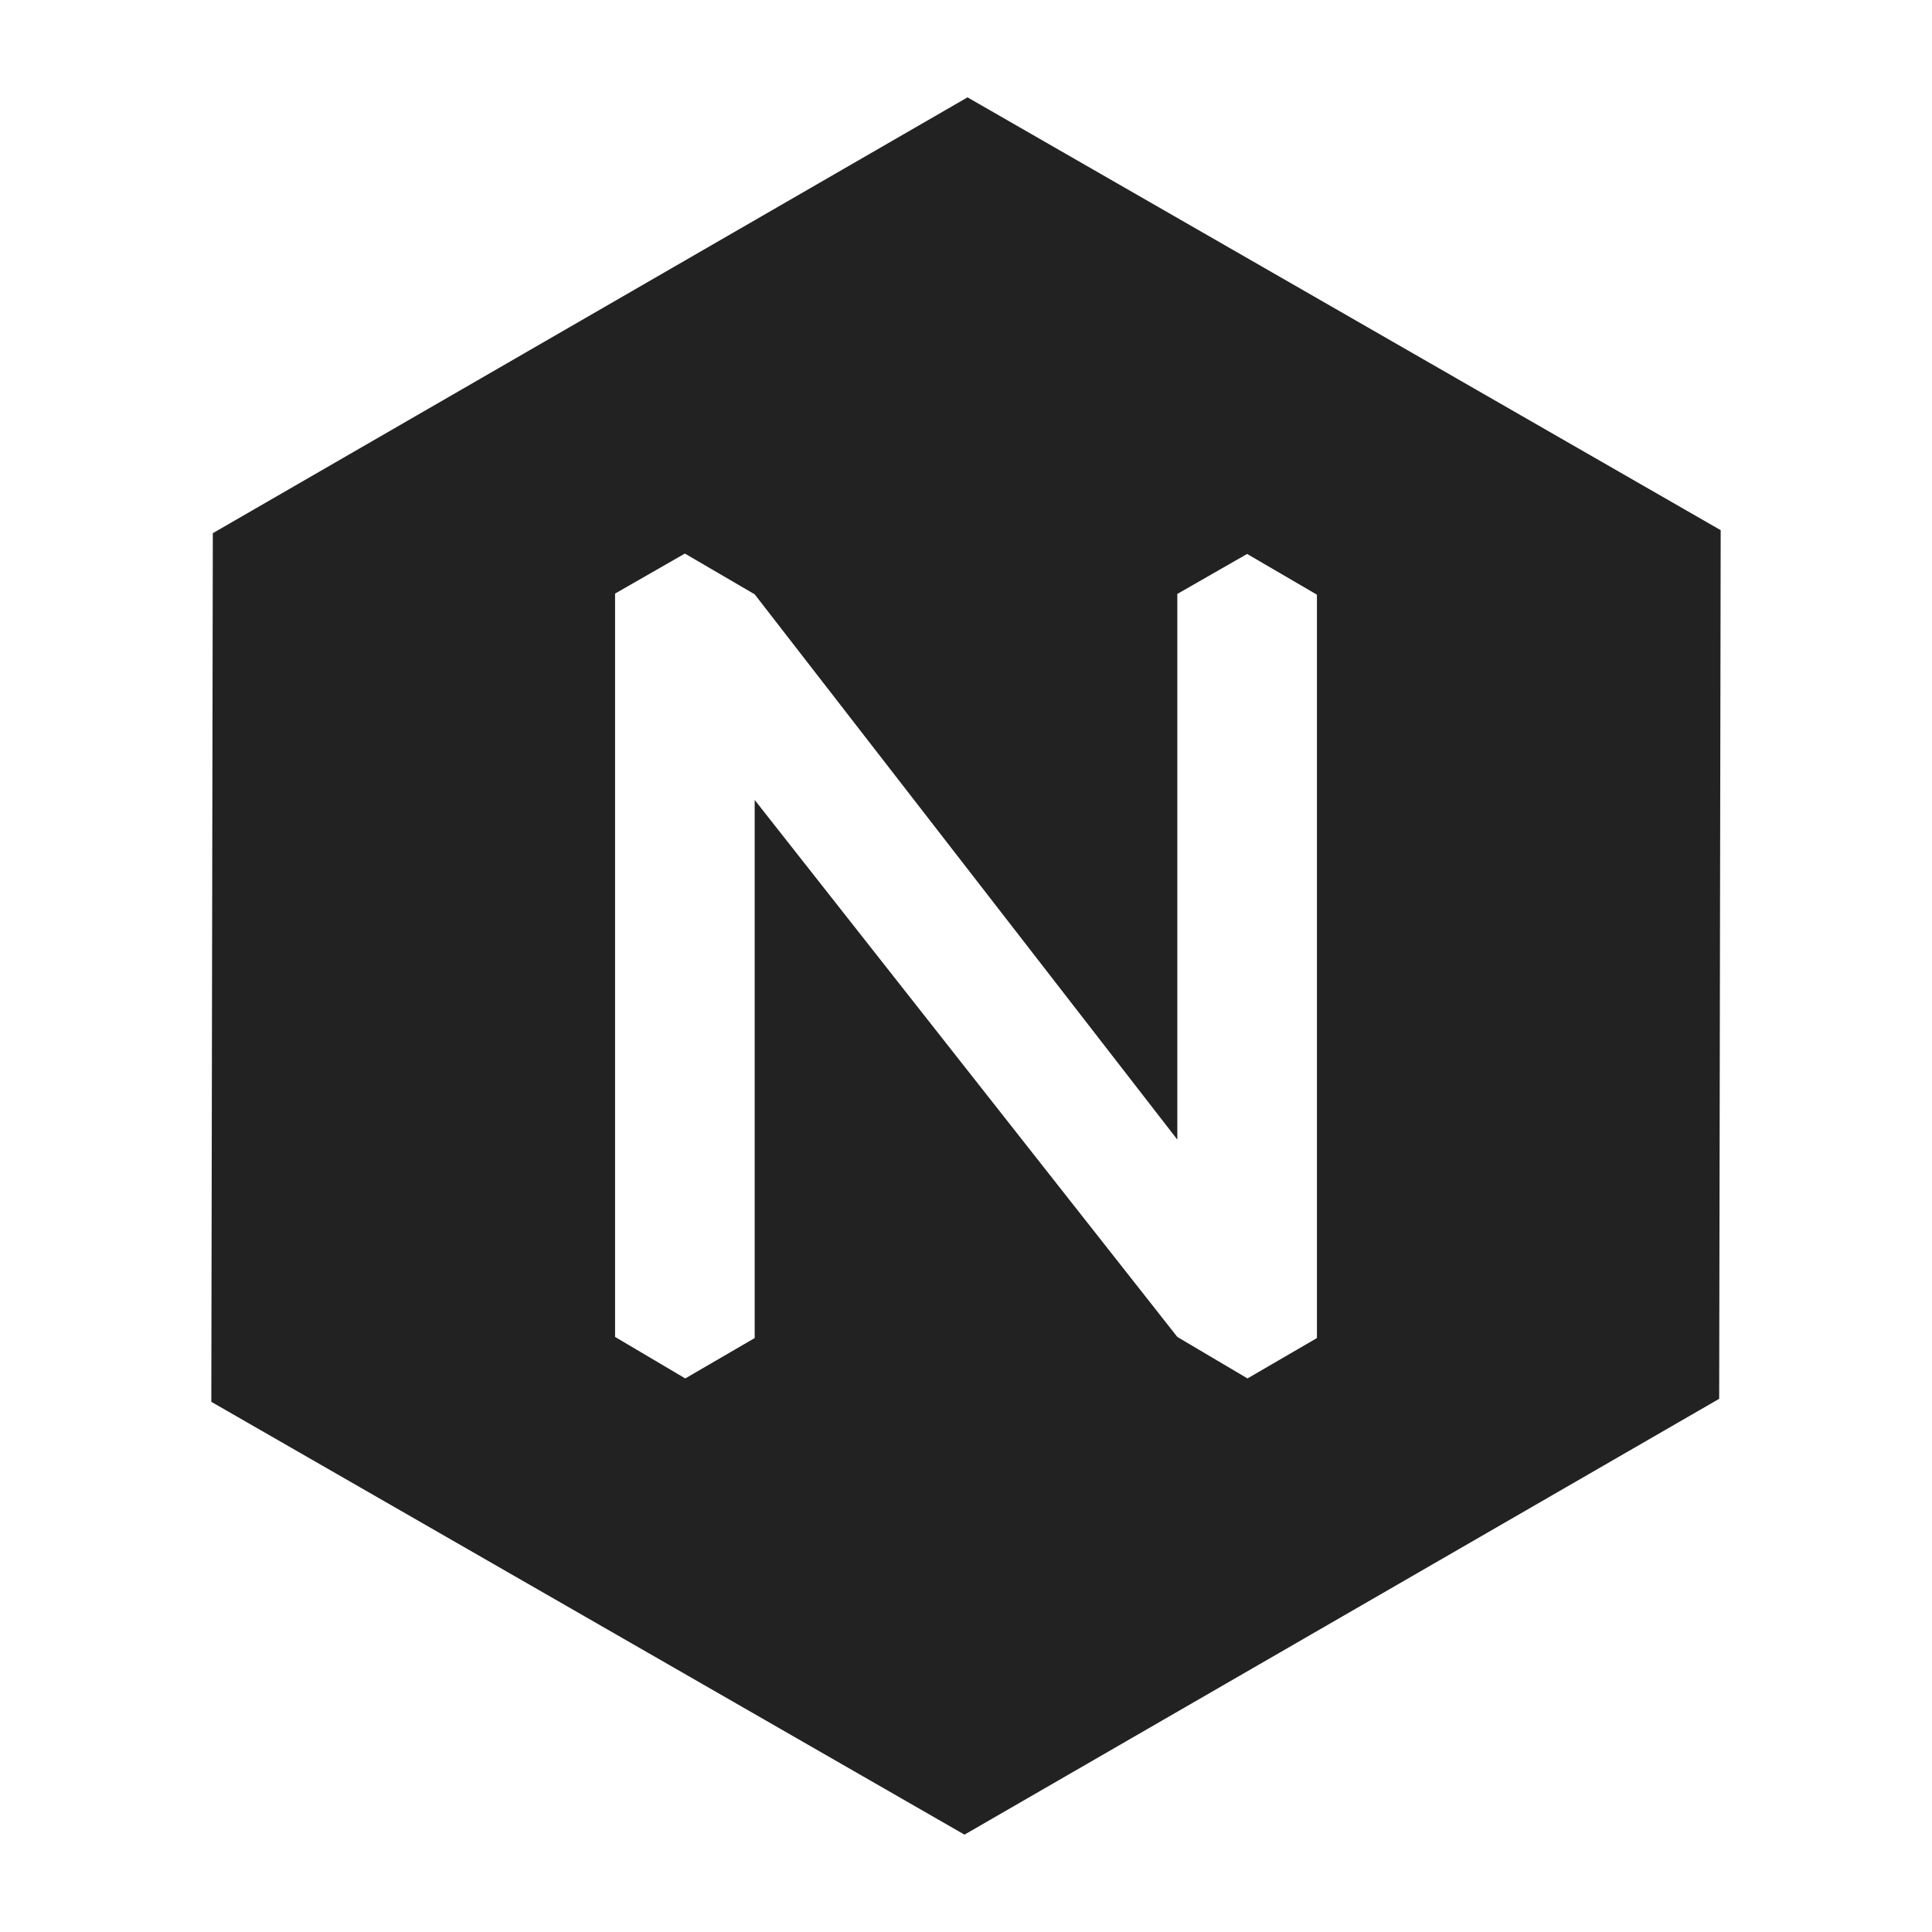
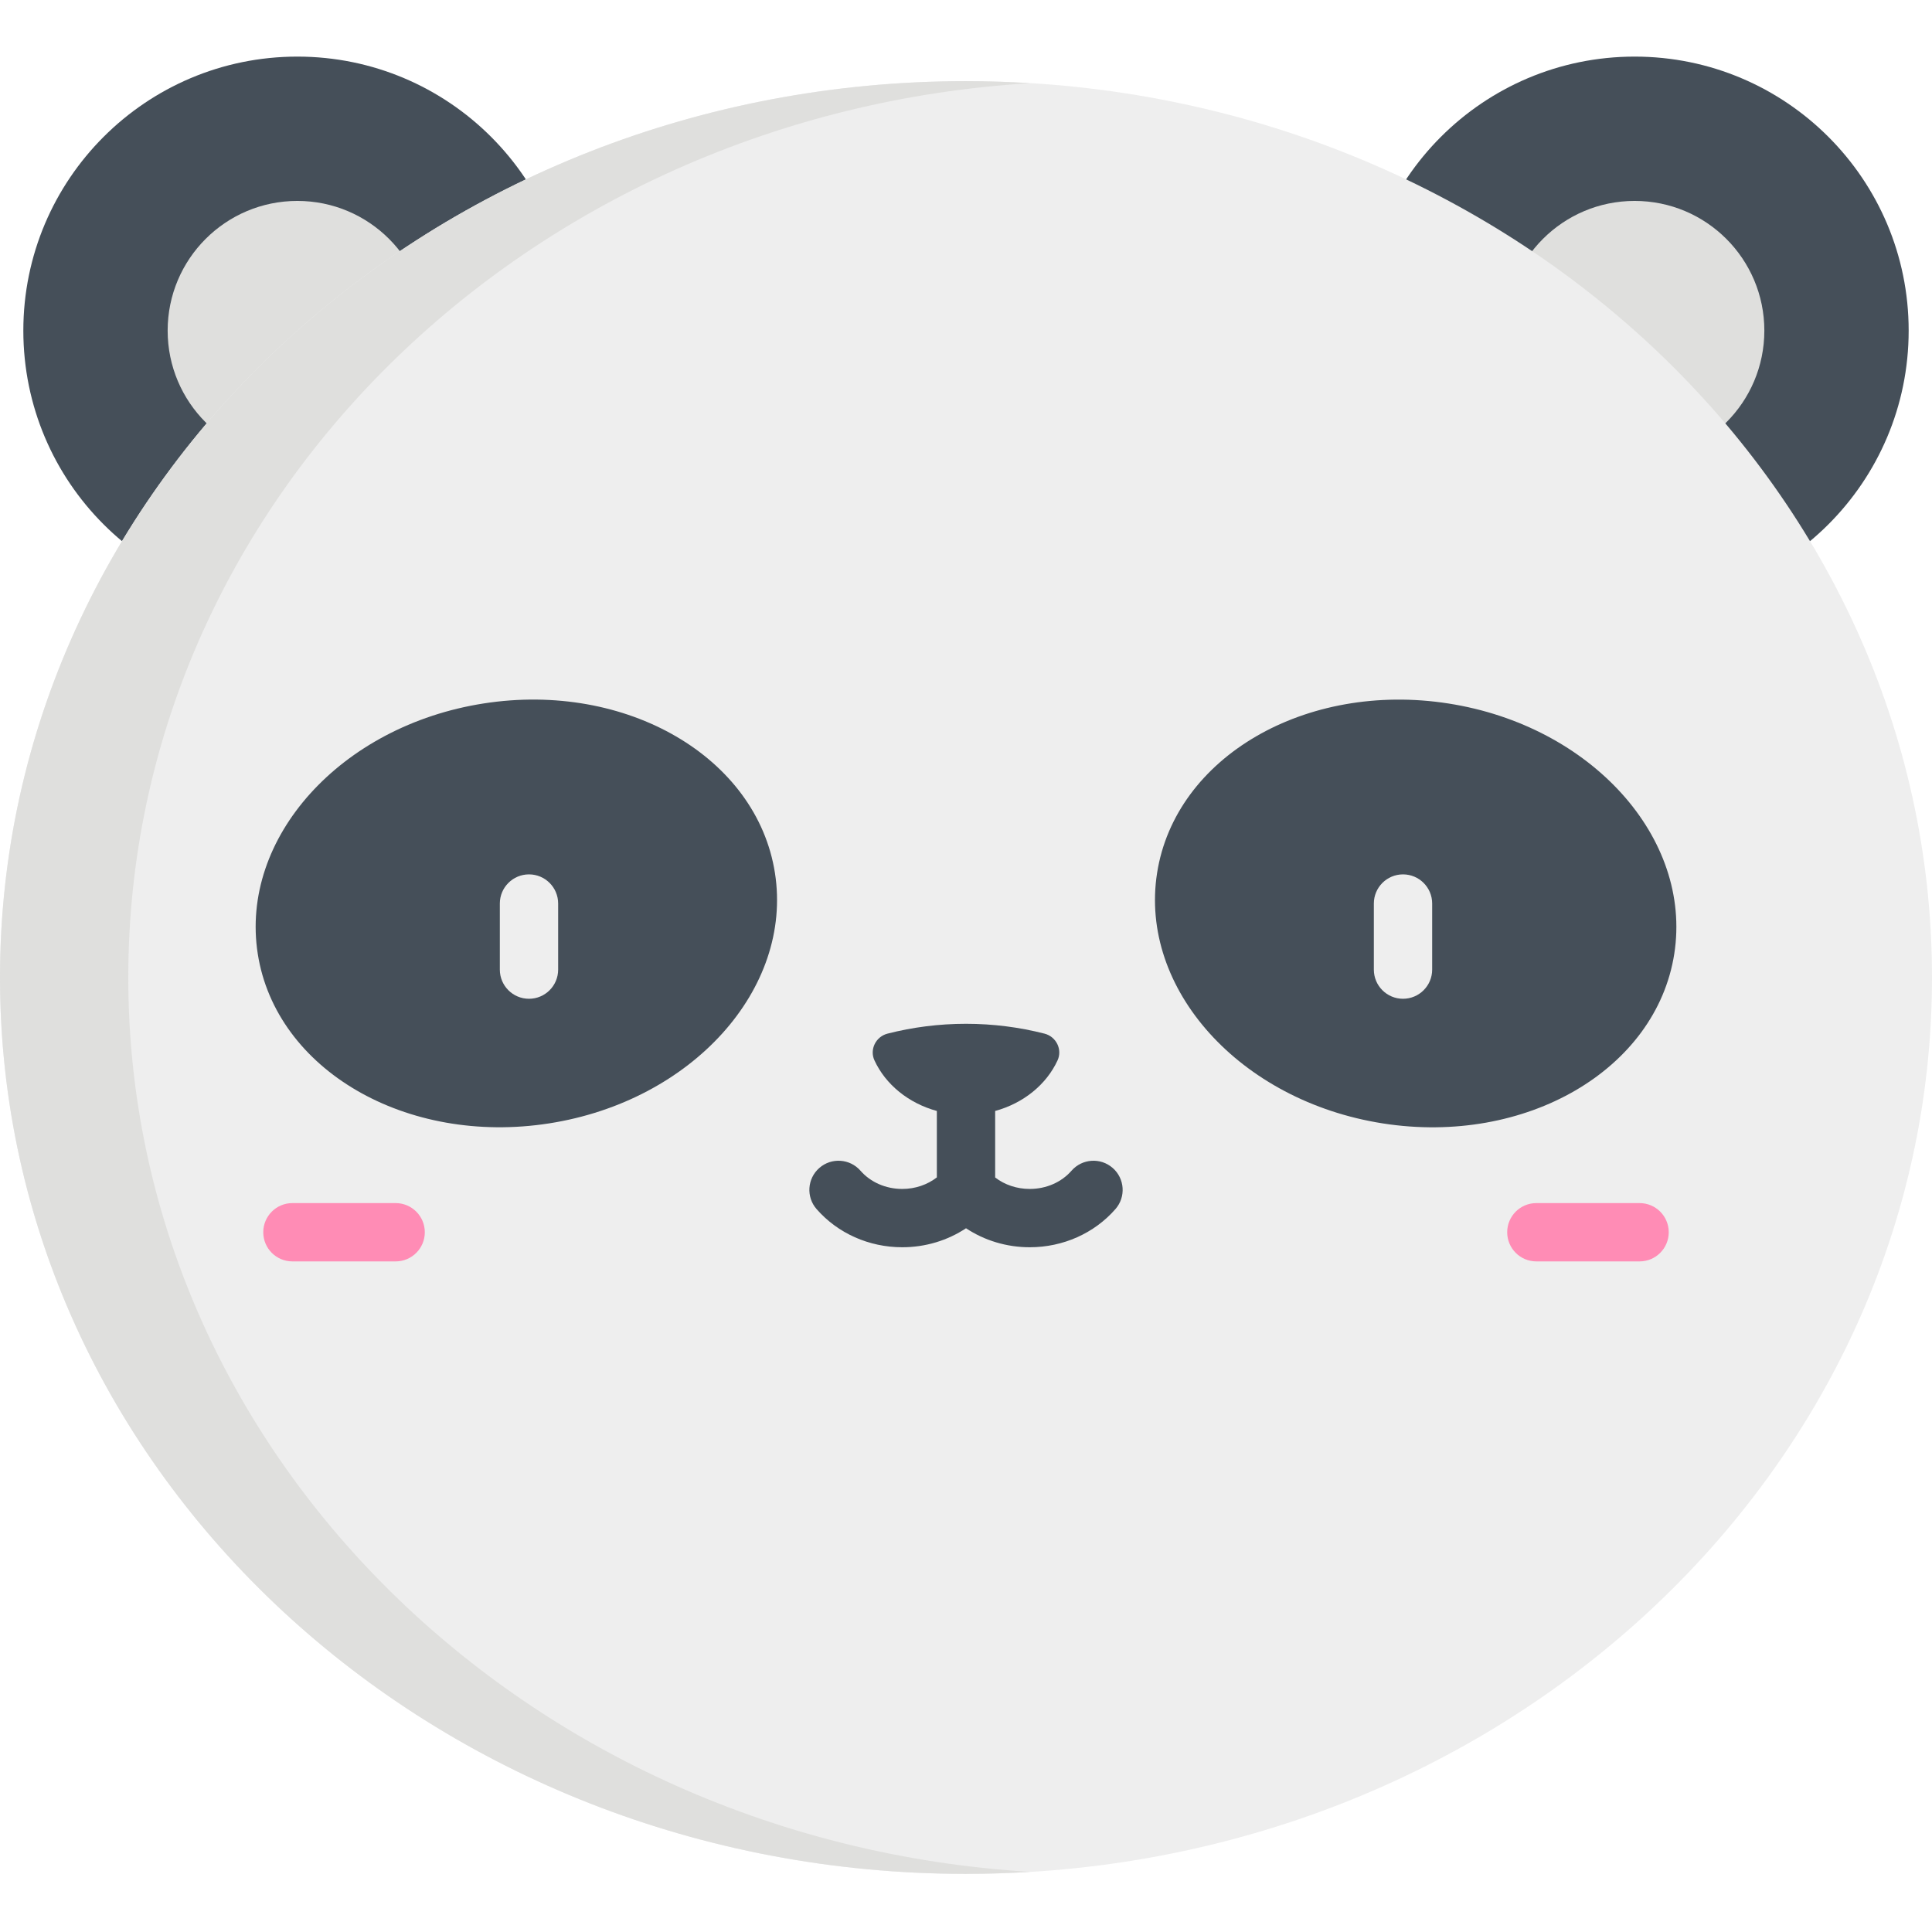
- <svg xmlns="http://www.w3.org/2000/svg" xml:space="preserve" enable-background="new 0 0 512 512" viewBox="0 0 512 512" height="512px" width="512px" y="0px" x="0px" id="NexT" version="1.1">
-   <defs id="defs3388" />
-   <path style="fill:#222222;fill-opacity:1" id="path3384" d="M 256.4,25.8 56.4,141.3 56,371.5 255.6,486.2 455.6,370.7 456,140.5 Z m 92.6,328.8 -18.4,10.7 -18.6,-11 0,0 -112,-142.3 0,142.6 -18.4,10.7 -18.6,-11 0,-197 18.5,-10.6 18.5,10.8 0,0 112,144.5 0,-144.6 18.5,-10.6 18.5,10.8 z" />
+ <svg xmlns="http://www.w3.org/2000/svg" height="512pt" viewBox="0 -15 512 512" width="512pt">
+   <path d="m151.418 72.617c0 40.105-32.512 72.617-72.617 72.617s-72.617-32.512-72.617-72.617c0-40.105 32.512-72.617 72.617-72.617s72.617 32.512 72.617 72.617zm0 0" fill="#454f59" />
+   <path d="m113.172 72.617c0 18.984-15.387 34.371-34.371 34.371s-34.371-15.387-34.371-34.371c0-18.984 15.387-34.371 34.371-34.371s34.371 15.387 34.371 34.371zm0 0" fill="#dfdfdd" />
+   <path d="m505.816 72.617c0 40.105-32.512 72.617-72.617 72.617s-72.617-32.512-72.617-72.617c0-40.105 32.512-72.617 72.617-72.617s72.617 32.512 72.617 72.617zm0 0" fill="#454f59" />
+   <path d="m467.57 72.617c0 18.984-15.387 34.371-34.371 34.371s-34.371-15.387-34.371-34.371c0-18.984 15.387-34.371 34.371-34.371s34.371 15.387 34.371 34.371zm0 0" fill="#dfdfdd" />
+   <path d="m512 244.055c0-131.191-114.613-237.547-256-237.547s-256 106.355-256 237.547c0 131.191 114.613 237.543 256 237.543s256-106.352 256-237.543zm0 0" fill="#eee" />
+   <path d="m33.996 244.055c0-125.891 105.543-228.891 239-237.012-5.617-.34-11.281-.535-16.996-.535-141.387 0-256 106.355-256 237.547 0 131.191 114.613 237.539 256 237.539 5.715 0 11.379-.191 16.996-.531-133.457-8.121-239-111.121-239-237.008zm0 0" fill="#dfdfdd" />
+   <path d="m205.371 216.363c-4.797-30.73-39.371-50.852-77.223-44.938-37.848 5.91-64.641 35.613-59.84 66.344 4.797 30.727 39.371 50.848 77.223 44.938 37.848-5.91 64.641-35.617 59.84-66.344zm0 0" fill="#454f59" />
+   <path d="m306.637 216.371c-4.801 30.73 21.992 60.434 59.84 66.348 37.852 5.91 72.426-14.211 77.223-44.941 4.801-30.727-21.992-60.43-59.844-66.344-37.848-5.91-72.422 14.211-77.219 44.938zm0 0" fill="#454f59" />
+   <path d="m140.188 216.719c-4.266 0-7.727 3.461-7.727 7.727v17.512c0 4.266 3.461 7.727 7.727 7.727 4.27 0 7.727-3.461 7.727-7.727v-17.512c0-4.266-3.457-7.727-7.727-7.727zm0 0" fill="#eee" />
+   <path d="m104.852 303.832h-27.363c-4.266 0-7.723 3.457-7.723 7.727 0 4.266 3.457 7.727 7.723 7.727h27.363c4.27 0 7.727-3.461 7.727-7.727 0-4.27-3.461-7.727-7.727-7.727zm0 0" fill="#ff8cb5" />
+   <path d="m371.812 216.719c-4.27 0-7.727 3.461-7.727 7.727v17.512c0 4.266 3.457 7.727 7.727 7.727 4.266 0 7.727-3.461 7.727-7.727v-17.512c0-4.266-3.461-7.727-7.727-7.727zm0 0" fill="#eee" />
+   <path d="m434.512 303.832h-27.363c-4.27 0-7.727 3.457-7.727 7.727 0 4.266 3.457 7.727 7.727 7.727h27.363c4.266 0 7.723-3.461 7.723-7.727 0-4.27-3.457-7.727-7.723-7.727zm0 0" fill="#ff8cb5" />
+   <path d="m294.867 294.516c-3.211-2.809-8.09-2.48-10.902.734-2.684 3.07-6.719 4.832-11.074 4.832-3.414 0-6.637-1.086-9.164-3.039v-17.625c7.516-2.055 13.59-7.016 16.535-13.406 1.336-2.895-.363-6.293-3.449-7.086-6.652-1.703-13.629-2.609-20.812-2.609s-14.16.906-20.812 2.609c-3.086.793-4.785 4.191-3.449 7.086 2.945 6.391 9.02 11.352 16.535 13.406v17.602c-2.527 1.957-5.742 3.062-9.164 3.062-4.355 0-8.391-1.762-11.074-4.832-2.812-3.215-7.691-3.543-10.902-.734-3.215 2.809-3.543 7.691-.734 10.902 5.621 6.43 13.895 10.117 22.711 10.117 6.129 0 11.996-1.789 16.891-5.035 4.895 3.246 10.762 5.035 16.891 5.035 8.816 0 17.09-3.688 22.711-10.117 2.809-3.211 2.48-8.094-.734-10.902zm0 0" fill="#454f59" />
</svg>
